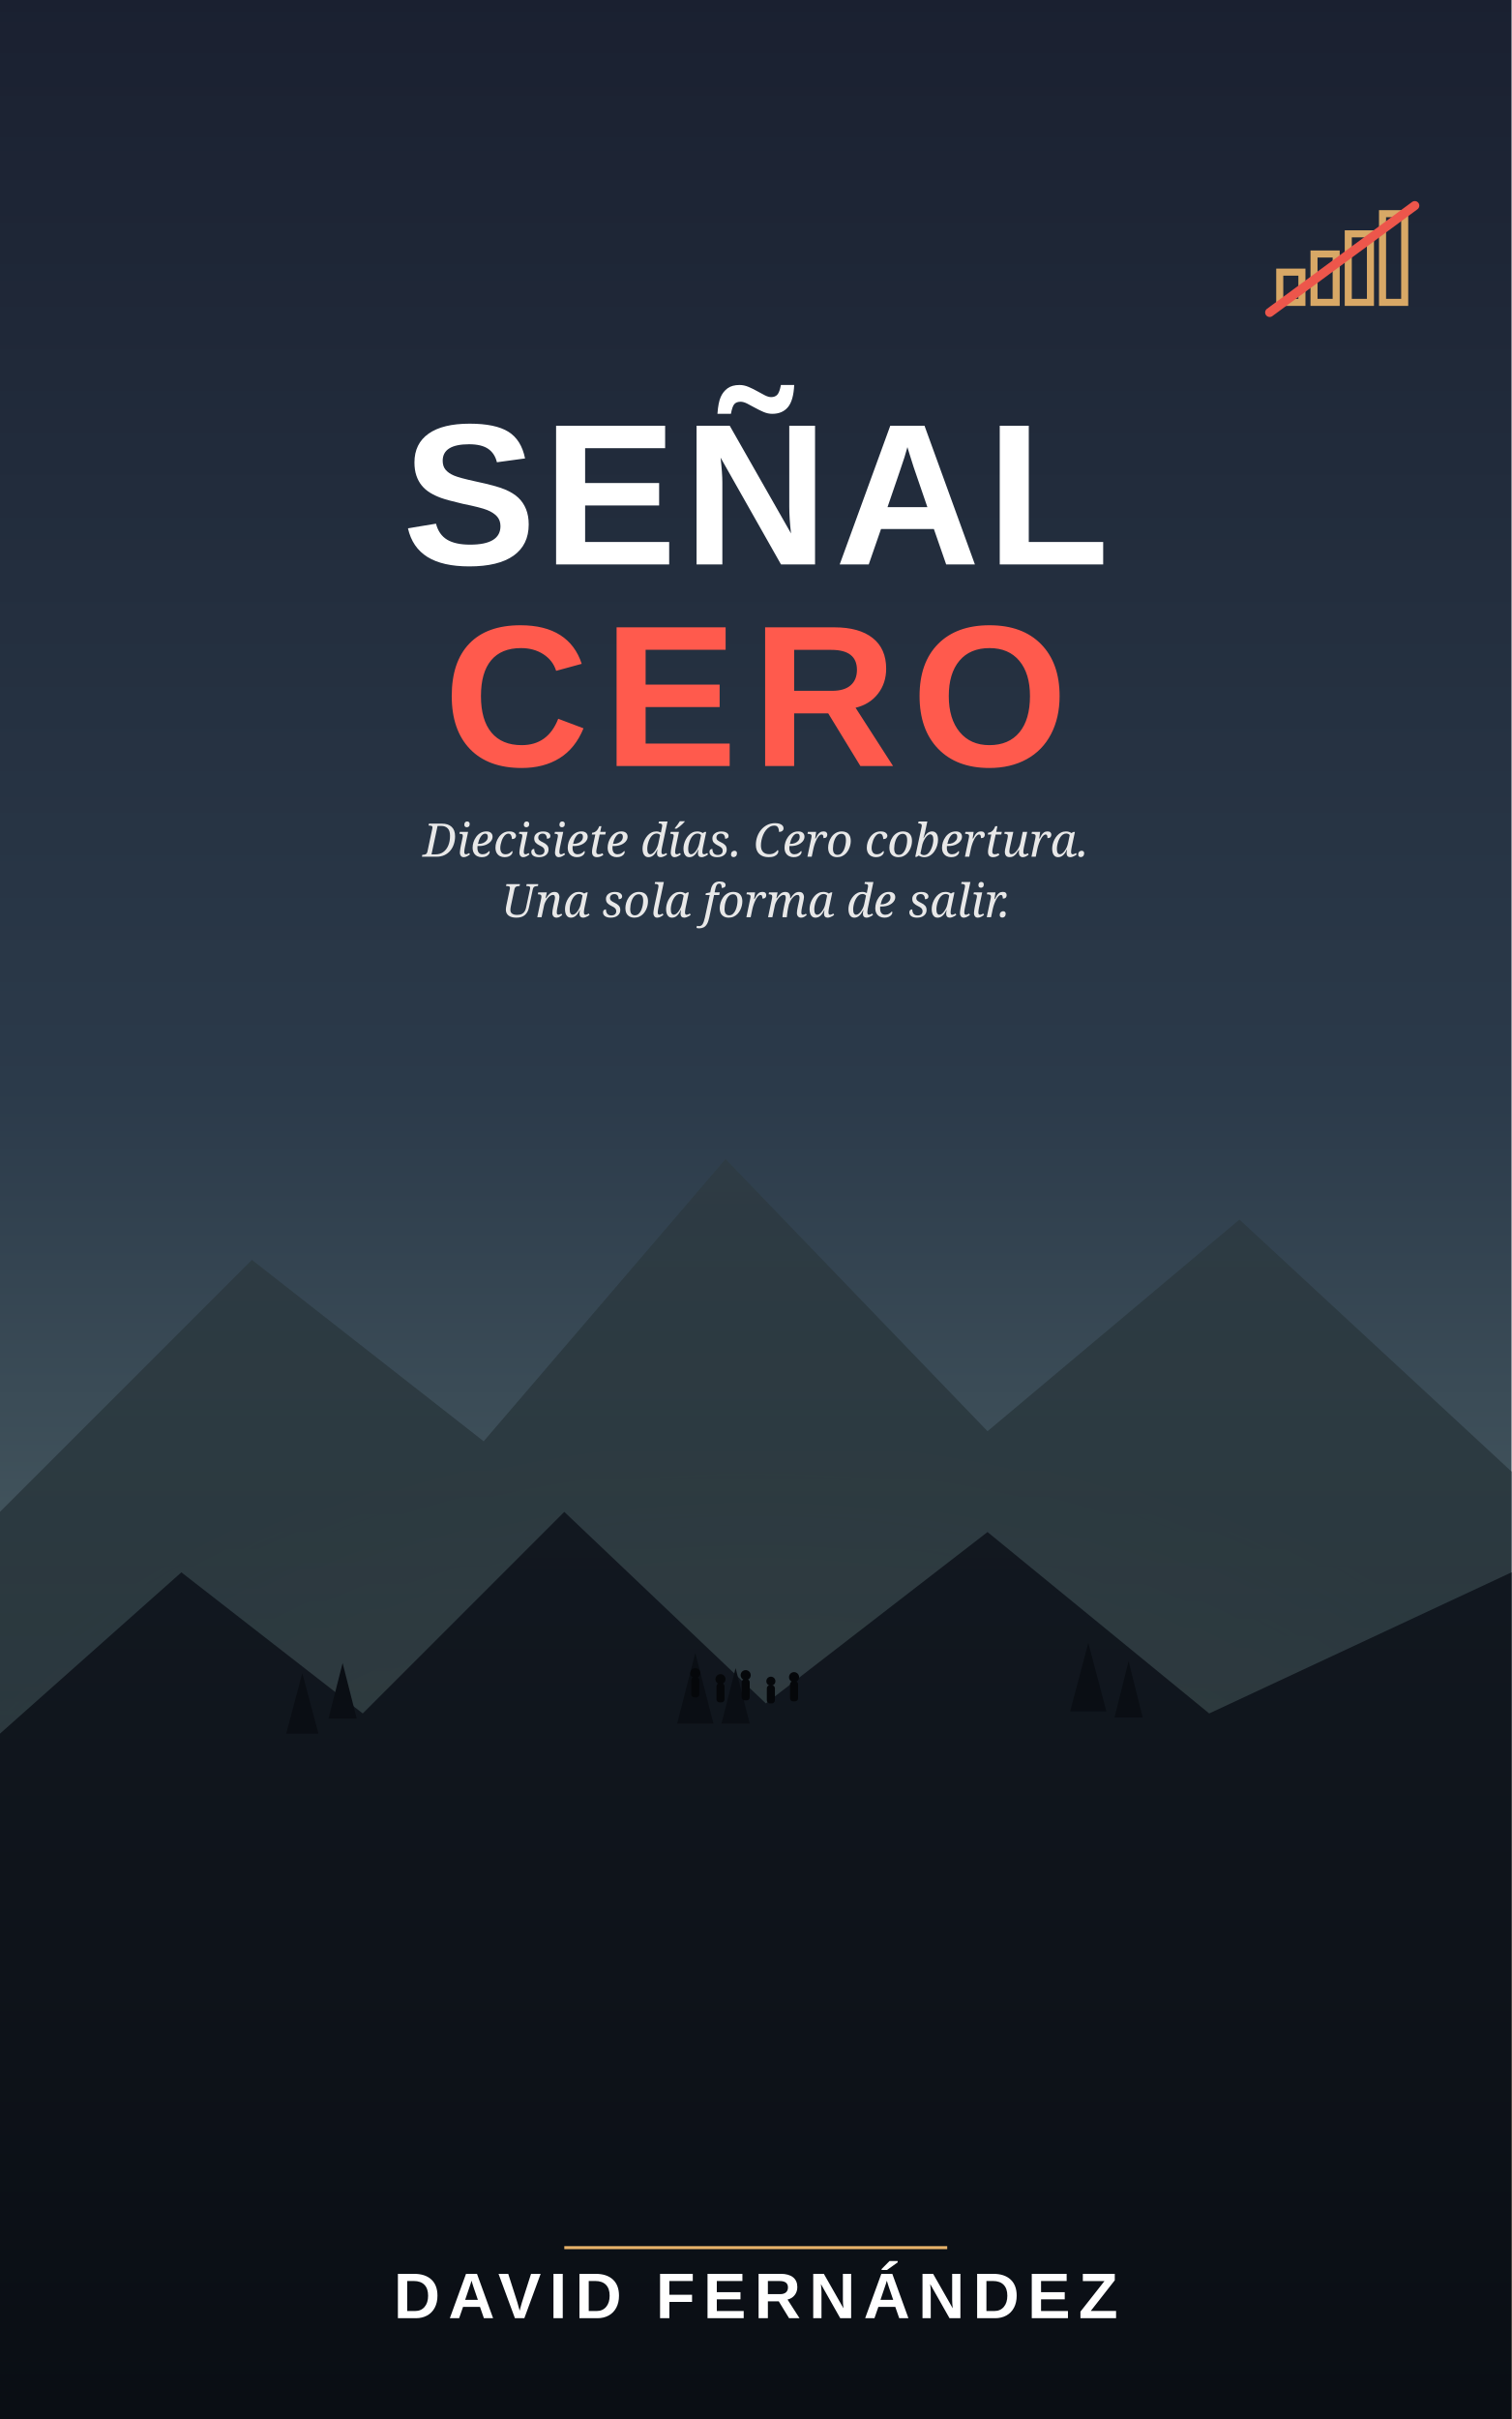
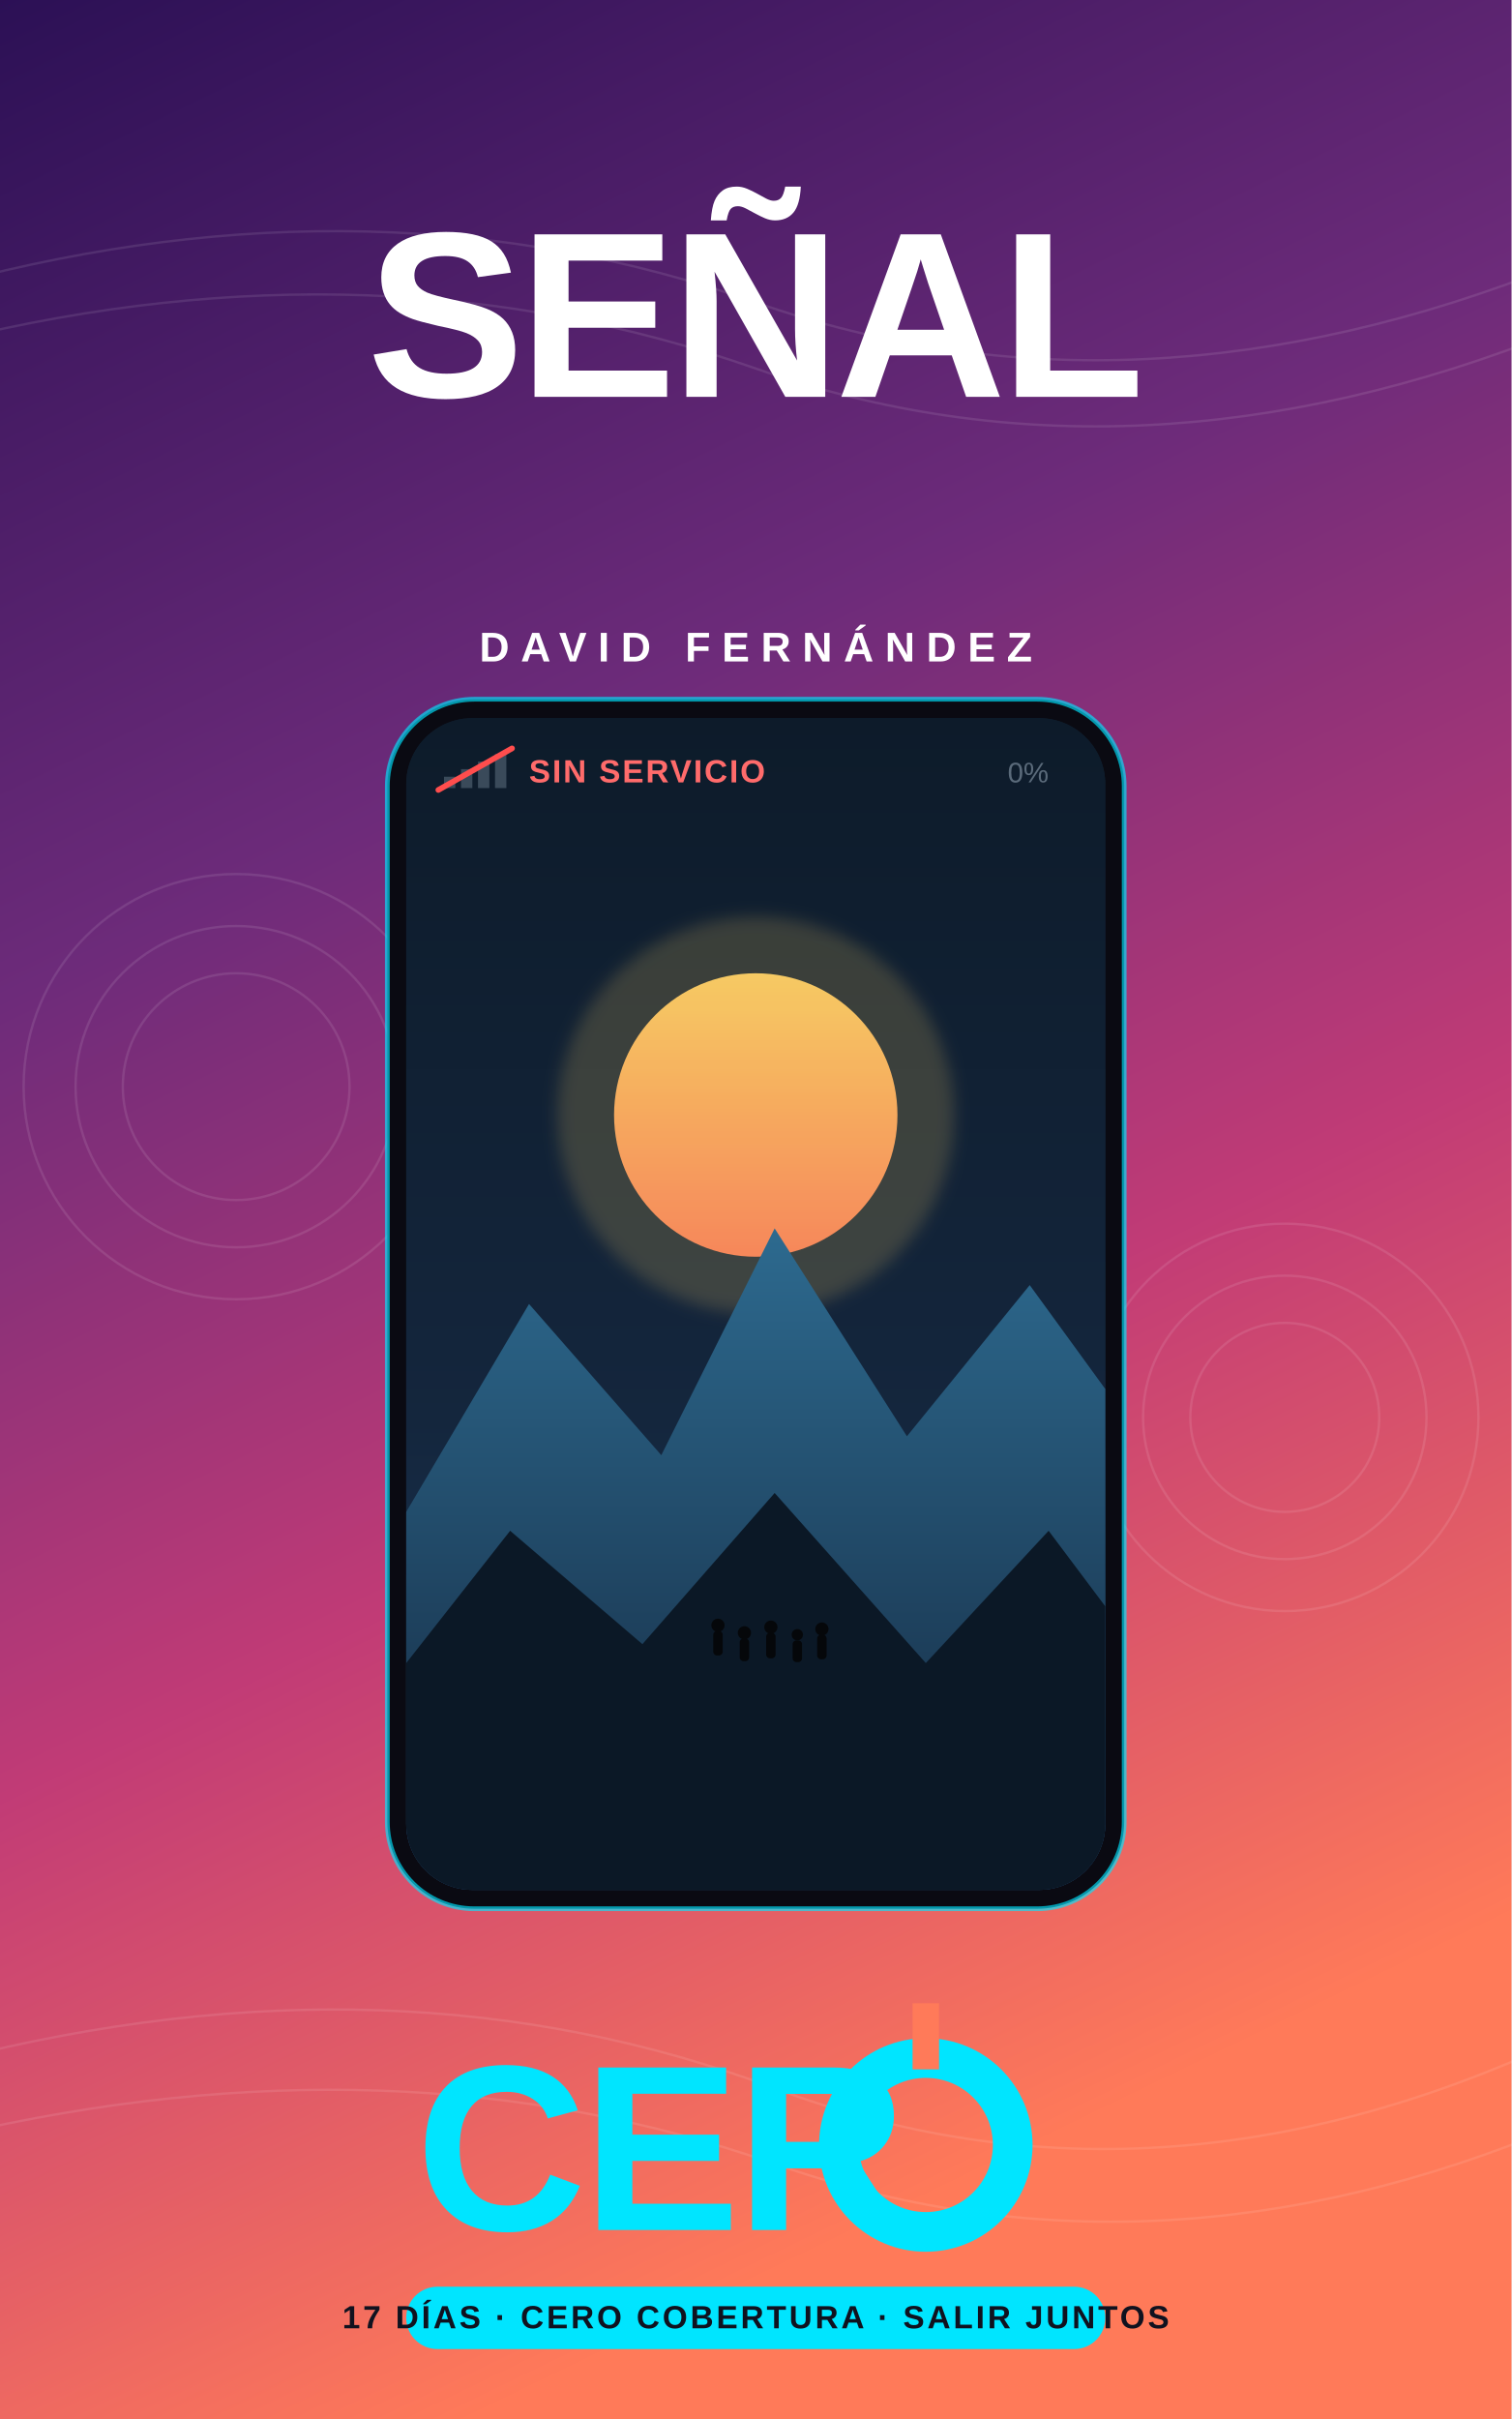
- <svg xmlns="http://www.w3.org/2000/svg" width="1500" height="2400" viewBox="0 0 1500 2400">
+ <svg xmlns="http://www.w3.org/2000/svg" width="1600" height="2560" viewBox="0 0 1600 2560">
  <defs>
-     <linearGradient id="sky" x1="0" y1="0" x2="0" y2="1">
-       <stop offset="0%" stop-color="#1a2030" />
-       <stop offset="45%" stop-color="#2b3a4a" />
-       <stop offset="70%" stop-color="#4a5d63" />
-       <stop offset="86%" stop-color="#c98a4b" />
-       <stop offset="100%" stop-color="#e8b36a" />
+     <linearGradient id="bg" x1="0" y1="0" x2="0.3" y2="1">
+       <stop offset="0%" stop-color="#2b1055" />
+       <stop offset="38%" stop-color="#6d2b7a" />
+       <stop offset="68%" stop-color="#c13b76" />
+       <stop offset="100%" stop-color="#ff7a59" />
    </linearGradient>
-     <radialGradient id="glow" cx="50%" cy="80%" r="55%">
-       <stop offset="0%" stop-color="#ffd89b" stop-opacity="0.55" />
-       <stop offset="100%" stop-color="#ffd89b" stop-opacity="0" />
-     </radialGradient>
-     <linearGradient id="mountFar" x1="0" y1="0" x2="0" y2="1">
-       <stop offset="0%" stop-color="#2d3b42" />
-       <stop offset="100%" stop-color="#202a30" />
+     <linearGradient id="screen" x1="0" y1="0" x2="0" y2="1">
+       <stop offset="0%" stop-color="#0d1b2a" />
+       <stop offset="60%" stop-color="#14263d" />
+       <stop offset="100%" stop-color="#1b3a5c" />
    </linearGradient>
-     <linearGradient id="mountNear" x1="0" y1="0" x2="0" y2="1">
-       <stop offset="0%" stop-color="#121820" />
-       <stop offset="100%" stop-color="#0a0e14" />
+     <linearGradient id="sun" x1="0" y1="0" x2="0" y2="1">
+       <stop offset="0%" stop-color="#ffd166" />
+       <stop offset="100%" stop-color="#ff7a59" />
    </linearGradient>
+     <linearGradient id="mt1" x1="0" y1="0" x2="0" y2="1">
+       <stop offset="0%" stop-color="#2d6a8f" />
+       <stop offset="100%" stop-color="#14263d" />
+     </linearGradient>
+     <clipPath id="phoneClip">
+       <rect x="430" y="760" width="740" height="1240" rx="70" />
+     </clipPath>
+     <filter id="soft">
+       <feGaussianBlur stdDeviation="8" />
+     </filter>
  </defs>
-   <rect width="1500" height="2400" fill="url(#sky)" />
-   <ellipse cx="750" cy="1750" rx="900" ry="700" fill="url(#glow)" />
-   <path d="M0 1500 L250 1250 L480 1430 L720 1150 L980 1420 L1230 1210 L1500 1460 L1500 2400 L0 2400 Z" fill="url(#mountFar)" opacity="0.9" />
-   <path d="M0 1720 L180 1560 L360 1700 L560 1500 L760 1690 L980 1520 L1200 1700 L1500 1560 L1500 2400 L0 2400 Z" fill="url(#mountNear)" />
-   <g fill="#0a0e14">
-     <path d="M300 1660 l16 60 l-32 0 z" />
-     <path d="M340 1650 l14 55 l-28 0 z" />
-     <path d="M690 1640 l18 70 l-36 0 z" />
-     <path d="M730 1655 l14 55 l-28 0 z" />
-     <path d="M1080 1630 l18 68 l-36 0 z" />
-     <path d="M1120 1648 l14 56 l-28 0 z" />
+   <rect width="1600" height="2560" fill="url(#bg)" />
+   <g fill="none" stroke="#ffffff" stroke-width="2.5" opacity="0.10">
+     <path d="M-50 300 Q400 180 800 320 T1650 280" />
+     <path d="M-50 360 Q400 250 800 390 T1650 350" />
+     <path d="M-50 2180 Q420 2060 820 2210 T1650 2160" />
+     <path d="M-50 2260 Q420 2150 820 2290 T1650 2250" />
+     <circle cx="250" cy="1150" r="120" />
+     <circle cx="250" cy="1150" r="170" />
+     <circle cx="250" cy="1150" r="225" />
+     <circle cx="1360" cy="1500" r="100" />
+     <circle cx="1360" cy="1500" r="150" />
+     <circle cx="1360" cy="1500" r="205" />
  </g>
-   <g fill="#05070a">
-     <g transform="translate(690,1660)">
-       <circle cx="0" cy="0" r="5" />
-       <rect x="-4" y="4" width="8" height="20" rx="3" />
-     </g>
-     <g transform="translate(715,1666)">
-       <circle cx="0" cy="0" r="5" />
-       <rect x="-4" y="4" width="8" height="19" rx="3" />
-     </g>
-     <g transform="translate(740,1662)">
-       <circle cx="0" cy="0" r="5" />
-       <rect x="-4" y="4" width="8" height="21" rx="3" />
-     </g>
-     <g transform="translate(765,1668)">
-       <circle cx="0" cy="0" r="4.5" />
-       <rect x="-4" y="4" width="8" height="18" rx="3" />
-     </g>
-     <g transform="translate(788,1664)">
-       <circle cx="0" cy="0" r="5" />
-       <rect x="-4" y="4" width="8" height="20" rx="3" />
+   <rect x="410" y="740" width="780" height="1280" rx="92" fill="#0a0a12" />
+   <rect x="410" y="740" width="780" height="1280" rx="92" fill="none" stroke="#00e5ff" stroke-width="5" opacity="0.65" />
+   <rect x="430" y="760" width="740" height="1240" rx="70" fill="url(#screen)" />
+   <g clip-path="url(#phoneClip)">
+     <rect x="430" y="760" width="740" height="1240" fill="url(#screen)" />
+     <circle cx="800" cy="1180" r="150" fill="url(#sun)" opacity="0.95" />
+     <circle cx="800" cy="1180" r="210" fill="#ffd166" opacity="0.18" filter="url(#soft)" />
+     <path d="M430 1600 L560 1380 L700 1540 L820 1300 L960 1520 L1090 1360 L1170 1470 L1170 2000 L430 2000 Z" fill="url(#mt1)" />
+     <path d="M430 1760 L540 1620 L680 1740 L820 1580 L980 1760 L1110 1620 L1170 1700 L1170 2000 L430 2000 Z" fill="#0b1826" />
+     <g fill="#05070a">
+       <g transform="translate(760,1720)">
+         <circle r="7" />
+         <rect x="-5" y="6" width="10" height="26" rx="4" />
+       </g>
+       <g transform="translate(788,1728)">
+         <circle r="7" />
+         <rect x="-5" y="6" width="10" height="24" rx="4" />
+       </g>
+       <g transform="translate(816,1722)">
+         <circle r="7" />
+         <rect x="-5" y="6" width="10" height="27" rx="4" />
+       </g>
+       <g transform="translate(844,1730)">
+         <circle r="6" />
+         <rect x="-5" y="6" width="10" height="23" rx="4" />
+       </g>
+       <g transform="translate(870,1724)">
+         <circle r="7" />
+         <rect x="-5" y="6" width="10" height="26" rx="4" />
+       </g>
    </g>
  </g>
-   <g transform="translate(1270,210)" opacity="0.92">
-     <g fill="none" stroke="#e8b36a" stroke-width="7">
-       <rect x="0" y="60" width="22" height="30" />
-       <rect x="34" y="42" width="22" height="48" />
-       <rect x="68" y="22" width="22" height="68" />
-       <rect x="102" y="2" width="22" height="88" />
+   <g transform="translate(470,800)">
+     <g fill="#3a4a5a">
+       <rect x="0" y="22" width="12" height="12" />
+       <rect x="18" y="14" width="12" height="20" />
+       <rect x="36" y="6" width="12" height="28" />
+       <rect x="54" y="-2" width="12" height="36" />
    </g>
-     <line x1="-10" y1="100" x2="134" y2="-6" stroke="#ff5a4d" stroke-width="9" stroke-linecap="round" />
+     <line x1="-6" y1="36" x2="72" y2="-8" stroke="#ff4d4d" stroke-width="6" stroke-linecap="round" />
+     <text x="90" y="28" font-family="Arial, sans-serif" font-weight="700" font-size="34" fill="#ff6b6b" letter-spacing="2">SIN SERVICIO</text>
+     <text x="640" y="28" text-anchor="end" font-family="Arial, sans-serif" font-size="30" fill="#5a6a7a">0%</text>
  </g>
-   <text x="750" y="560" text-anchor="middle" font-family="Arial Black, Arial, sans-serif" font-weight="900" font-size="200" letter-spacing="6" fill="#ffffff">SEÑAL</text>
-   <text x="750" y="760" text-anchor="middle" font-family="Arial Black, Arial, sans-serif" font-weight="900" font-size="200" letter-spacing="14" fill="#ff5a4d">CERO</text>
-   <text x="750" y="850" text-anchor="middle" font-family="Georgia, serif" font-style="italic" font-size="46" fill="#e8e8e8">Diecisiete días. Cero cobertura.</text>
-   <text x="750" y="910" text-anchor="middle" font-family="Georgia, serif" font-style="italic" font-size="46" fill="#e8e8e8">Una sola forma de salir.</text>
-   <text x="750" y="2300" text-anchor="middle" font-family="Arial, sans-serif" font-weight="700" font-size="64" letter-spacing="8" fill="#ffffff">DAVID FERNÁNDEZ</text>
-   <line x1="560" y1="2230" x2="940" y2="2230" stroke="#e8b36a" stroke-width="3" />
+   <text x="800" y="420" text-anchor="middle" font-family="Arial Black, Arial, sans-serif" font-weight="900" font-size="250" letter-spacing="-6" fill="#ffffff">SEÑAL</text>
+   <g>
+     <text x="700" y="2360" text-anchor="middle" font-family="Arial Black, Arial, sans-serif" font-weight="900" font-size="250" letter-spacing="-4" fill="#00e5ff">CER</text>
+     <g transform="translate(980,2270)">
+       <circle cx="0" cy="0" r="92" fill="none" stroke="#00e5ff" stroke-width="42" />
+       <rect x="-14" y="-150" width="28" height="70" fill="#ff7a59" />
+     </g>
+   </g>
+   <rect x="430" y="2420" width="740" height="66" rx="33" fill="#00e5ff" />
+   <text x="800" y="2464" text-anchor="middle" font-family="Arial, sans-serif" font-weight="800" font-size="34" letter-spacing="3" fill="#10121f">17 DÍAS · CERO COBERTURA · SALIR JUNTOS</text>
+   <text x="800" y="2560" text-anchor="middle" font-family="Arial, sans-serif" font-weight="700" font-size="46" letter-spacing="10" fill="#ffffff" opacity="0.001">DAVID FERNÁNDEZ</text>
+   <text x="800" y="700" text-anchor="middle" font-family="Arial, sans-serif" font-weight="700" font-size="44" letter-spacing="12" fill="#ffffff">DAVID FERNÁNDEZ</text>
</svg>
